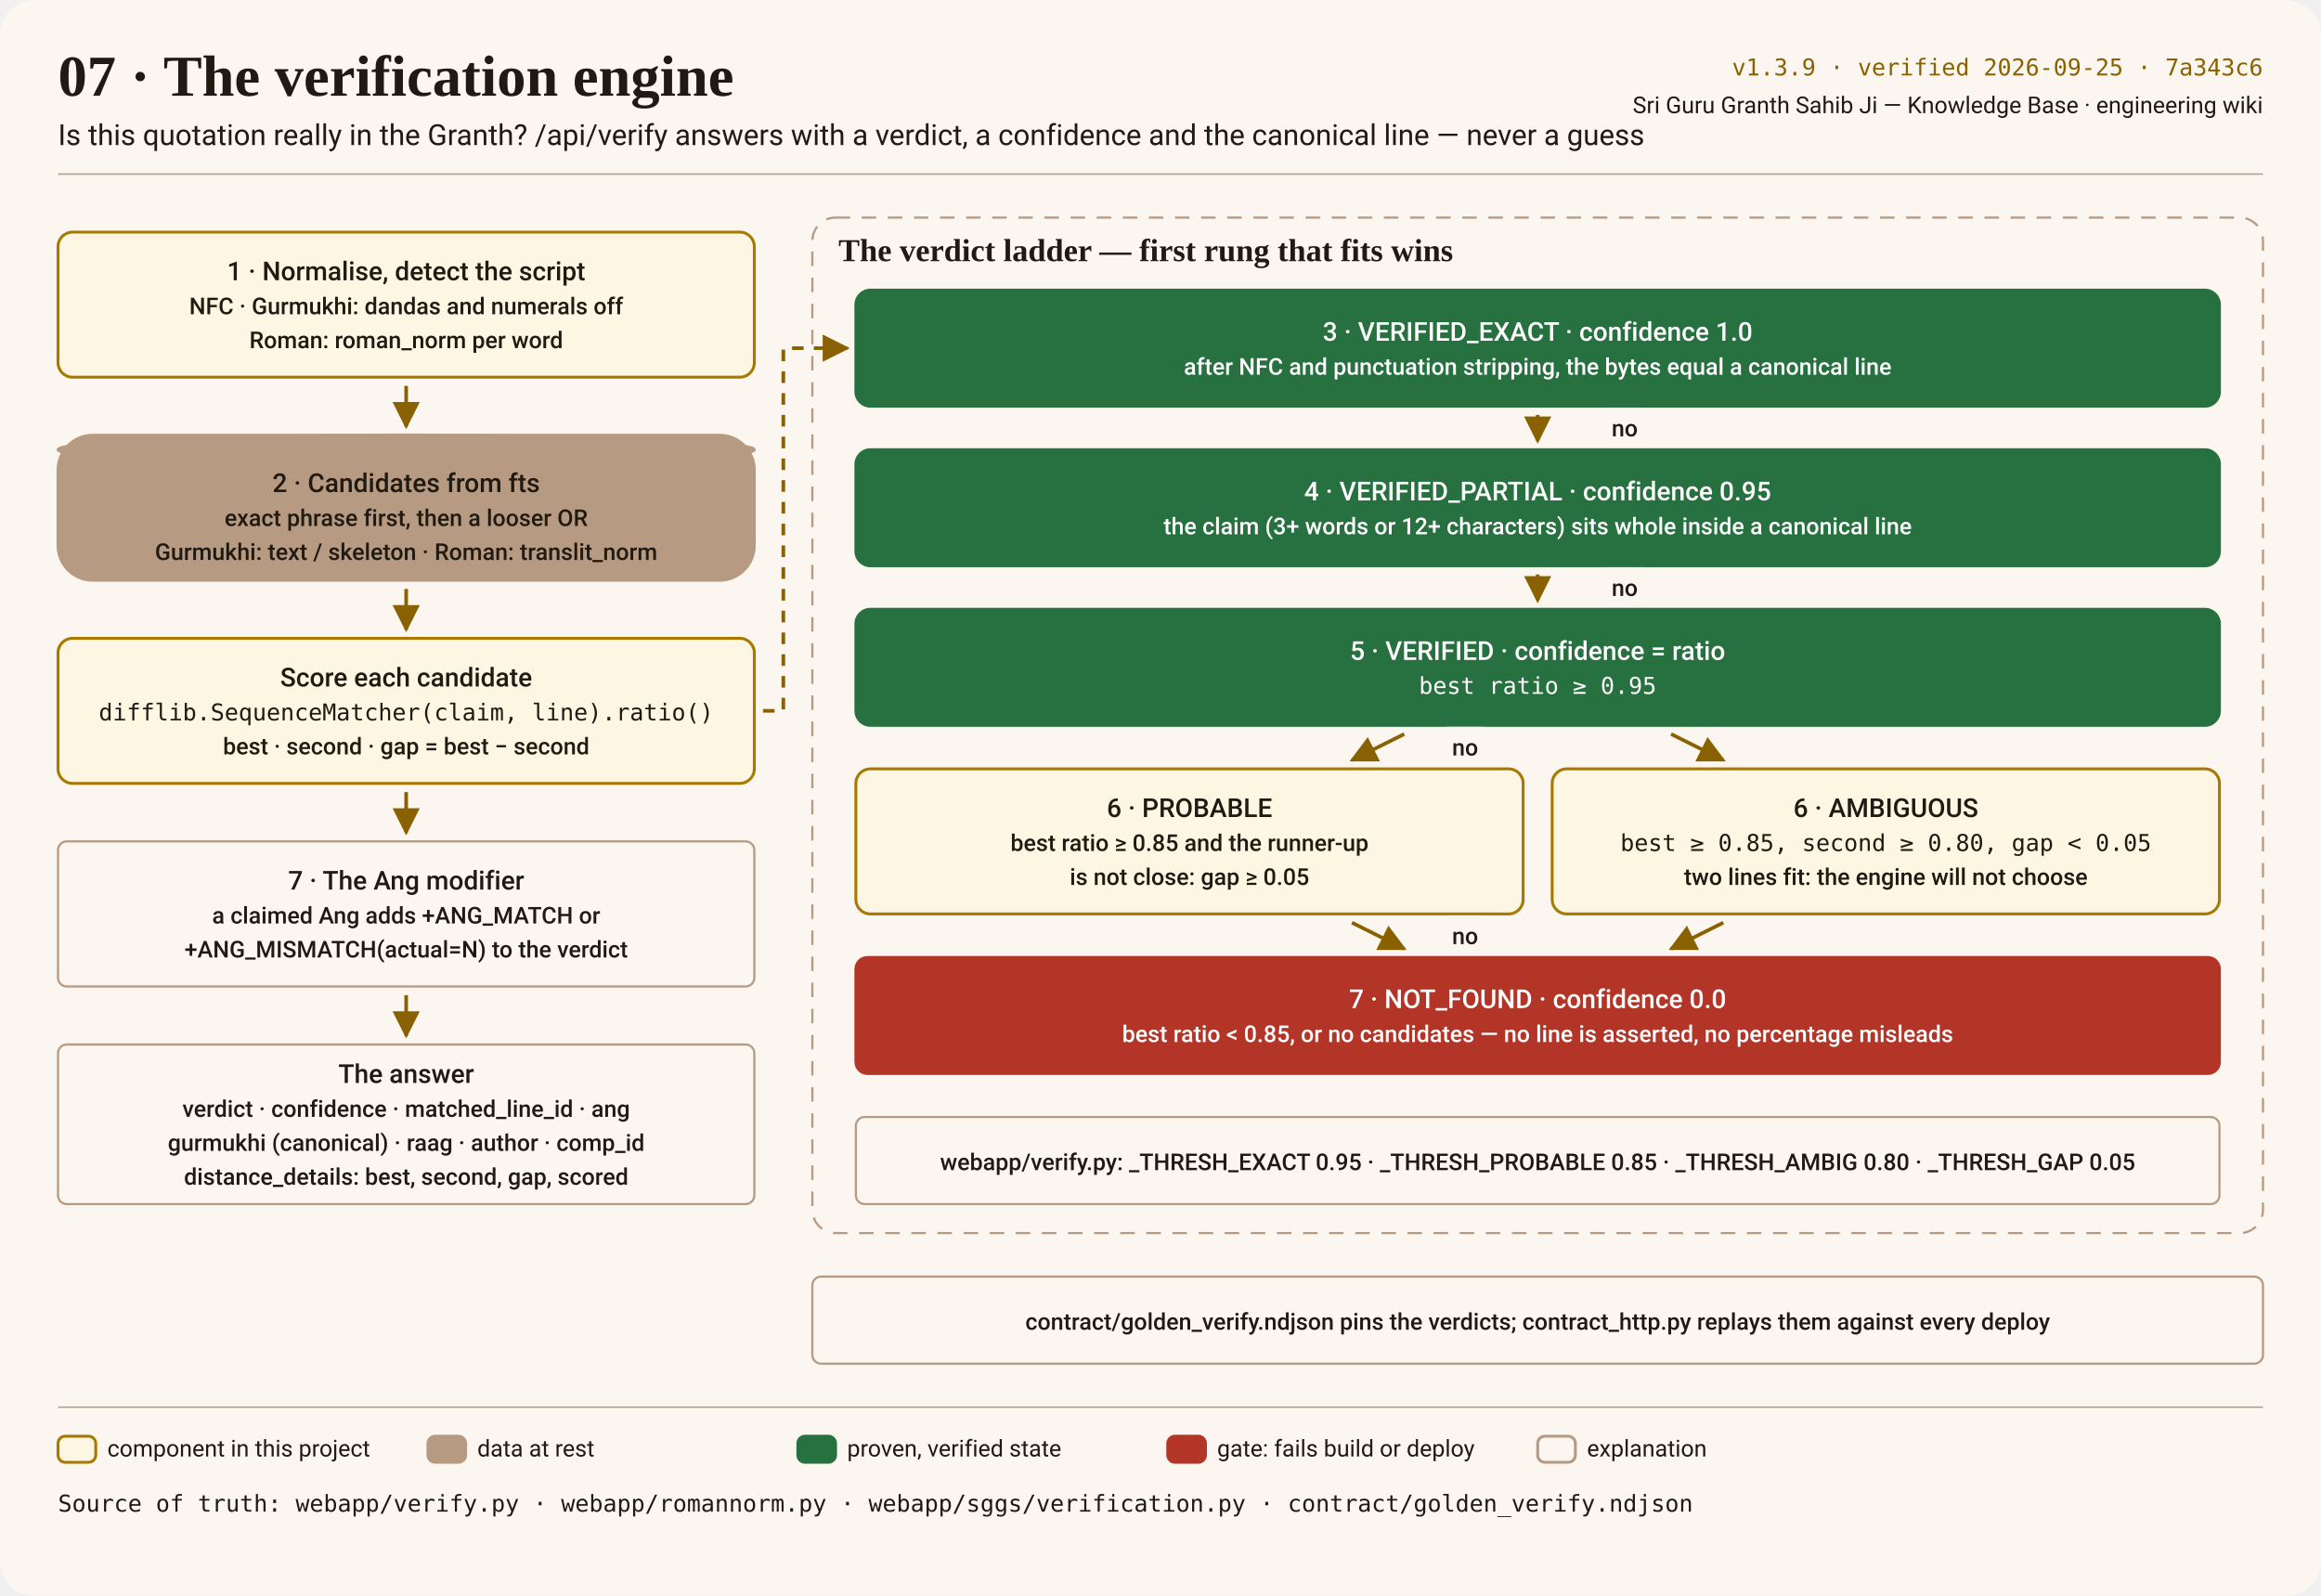
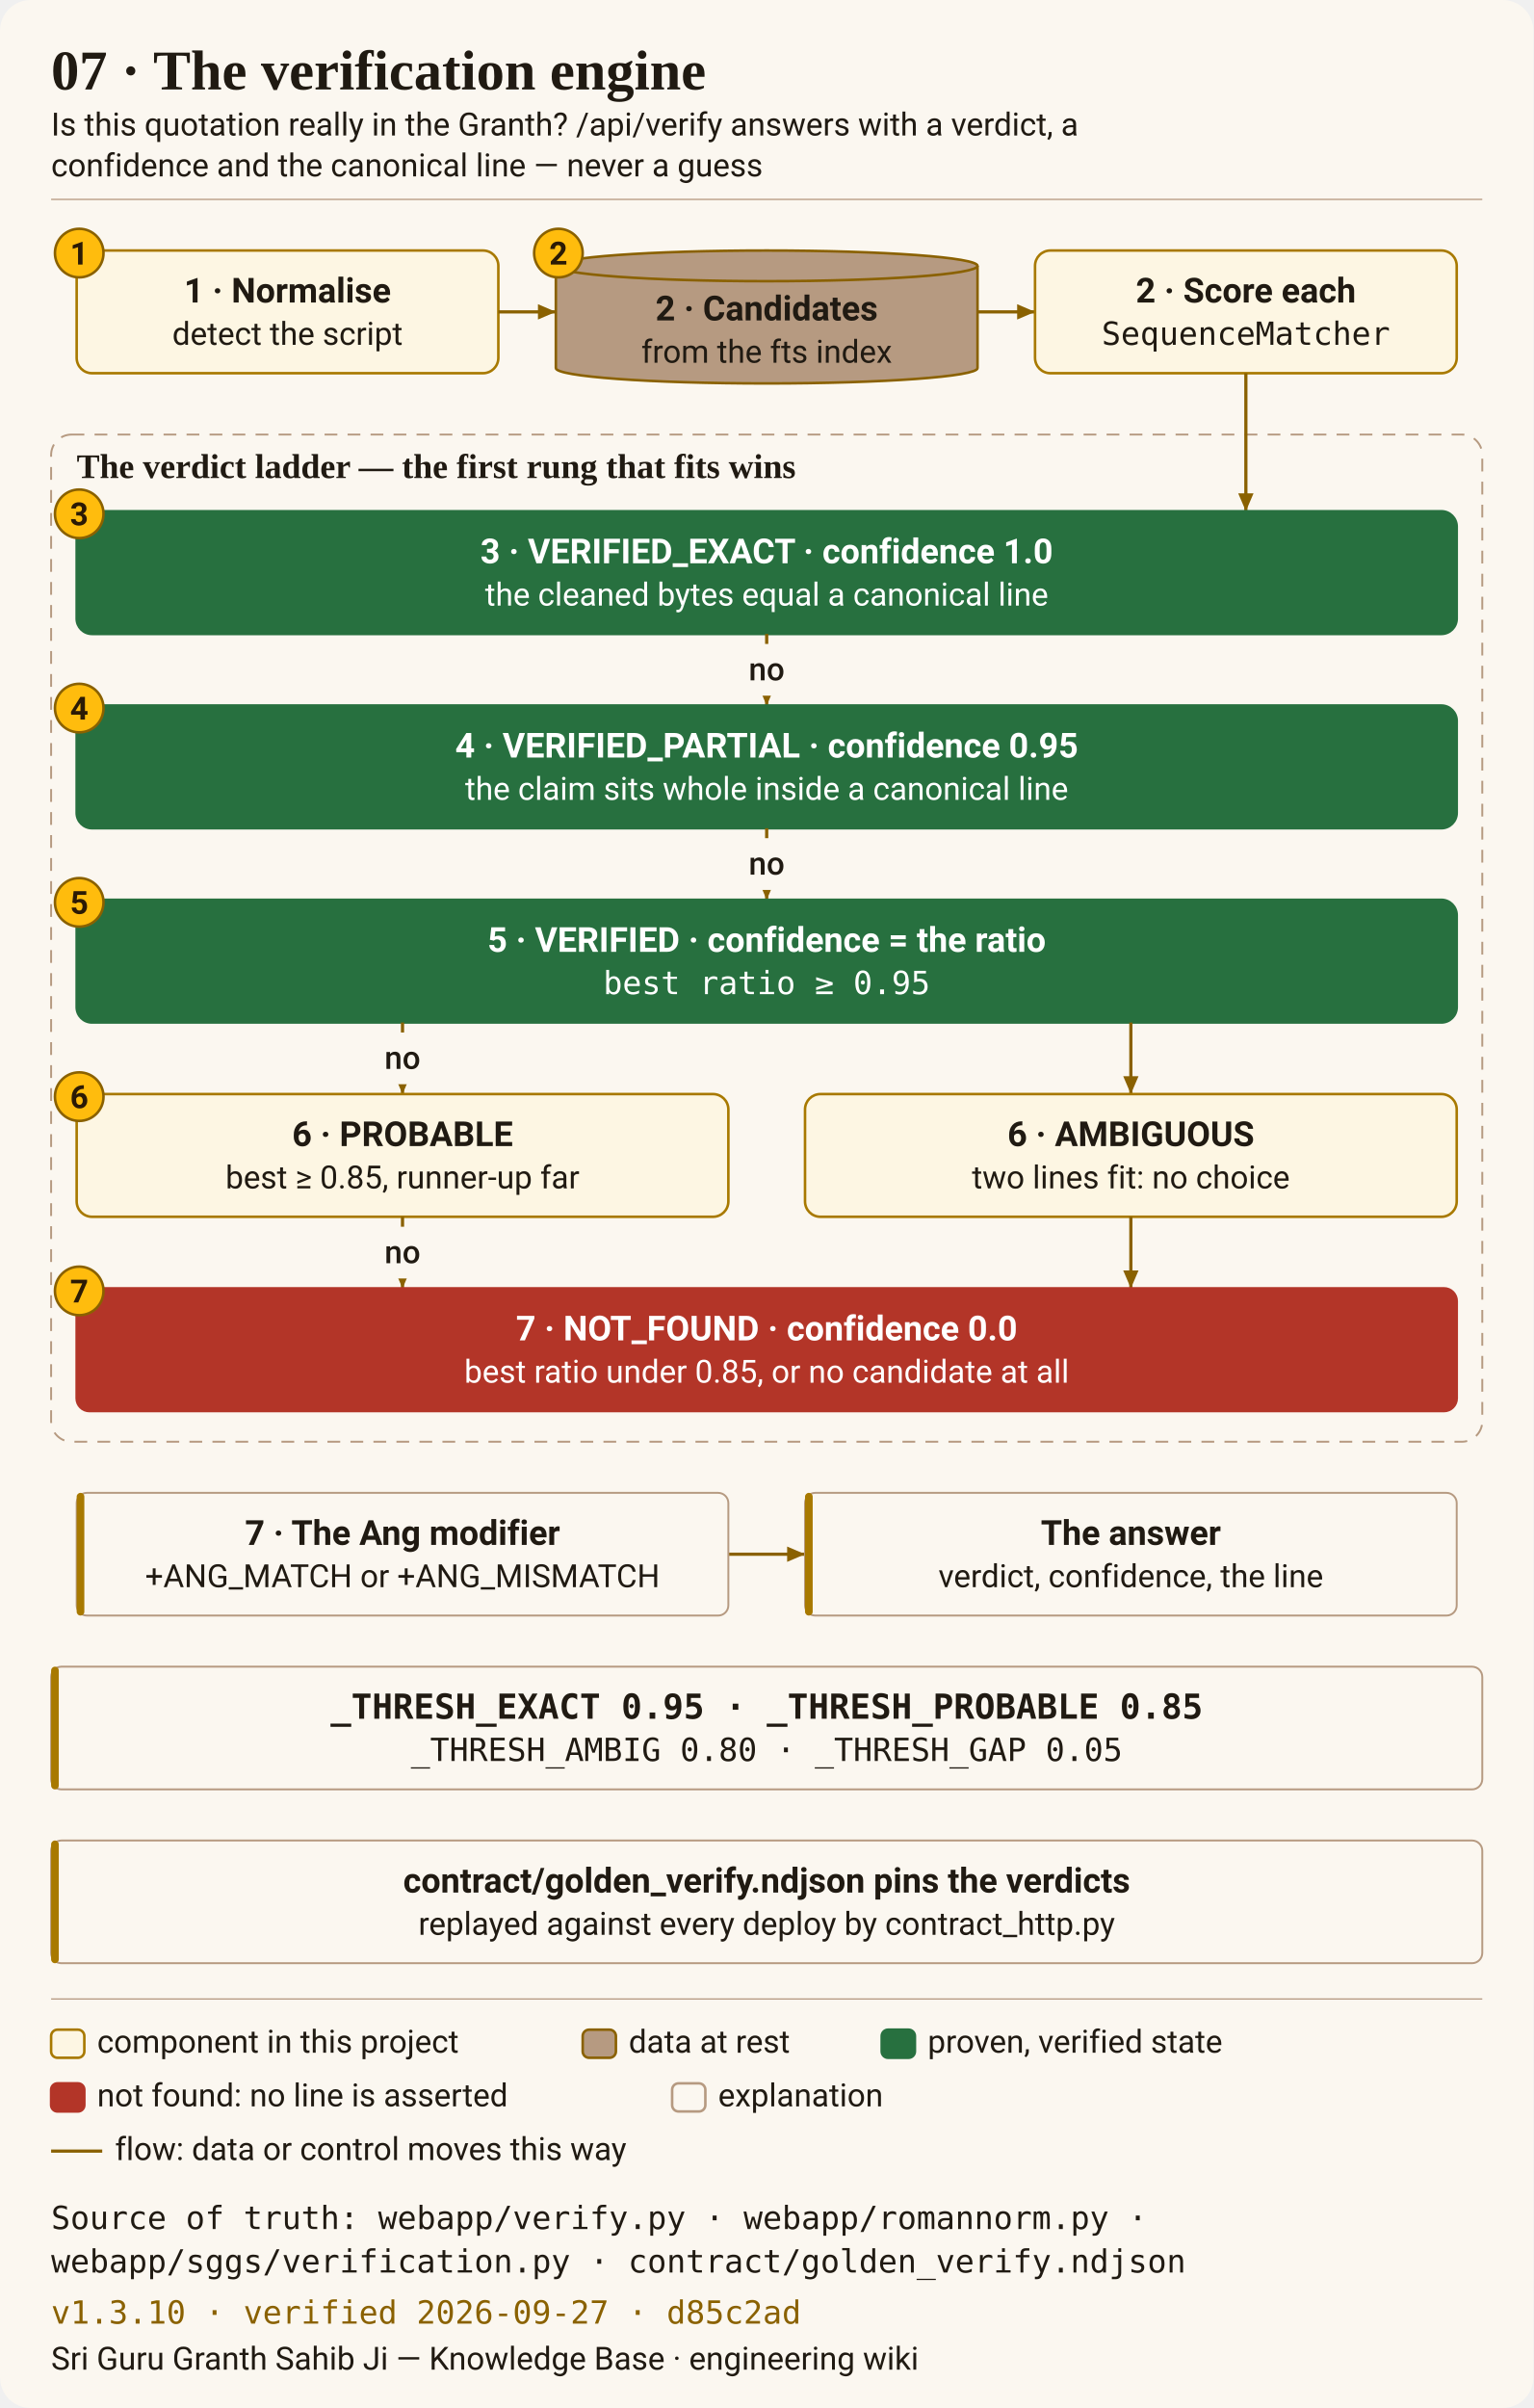
- <svg xmlns="http://www.w3.org/2000/svg" viewBox="0 0 1600 1100" width="100%" role="img" aria-labelledby="pk-title-verification-engine pk-desc-verification-engine" class="poster-svg" data-poster="verification-engine">
+ <svg xmlns="http://www.w3.org/2000/svg" viewBox="0 0 1200 1884" width="100%" role="img" aria-labelledby="pk-title-verification-engine pk-desc-verification-engine" class="poster-svg" data-poster="verification-engine" data-kit="2">
  <defs>
-     <marker id="pk-arrow" viewBox="0 0 12 12" refX="10" refY="6" markerWidth="9" markerHeight="9" orient="auto-start-reverse">
-       <path d="M1 1 L11 6 L1 11 z" fill="var(--poster-accent-text, #8A6100)" />
+     <marker id="pk2-arrow" viewBox="0 0 14 14" refX="14" refY="7" markerWidth="14" markerHeight="14" markerUnits="userSpaceOnUse" orient="auto-start-reverse">
+       <path d="M0 1 L14 7 L0 13 z" fill="var(--poster-accent-text, #8A6100)" />
    </marker>
  </defs>
  <style>
  .poster-svg { font-family: ui-sans-serif, system-ui, -apple-system, "Segoe UI", Roboto, Arial, sans-serif; }
-   .pk-step.is-dim { opacity: 0.22; transition: opacity 240ms ease; }
-   .pk-step.is-active rect, .pk-step.is-active ellipse { filter: drop-shadow(0 0 6px var(--poster-accent-fill, #FFBC0D)); }
-   @media (prefers-reduced-motion: reduce) { .pk-step.is-dim { transition: none; } }
+   .pk-step { transition: opacity 240ms ease; }
+   .pk-step.is-past { opacity: 0.45; }
+   .pk-step.is-future { opacity: 0.1; }
+   .pk-step.is-active .pk-shape { stroke: var(--poster-accent-fill, #FFBC0D); stroke-width: 4; }
+   .pk-step.is-active .pk-edge { stroke-width: 4; }
+   @media (prefers-reduced-motion: reduce) { .pk-step { transition: none; } }
</style>
-   <rect x="0" y="0" width="1600" height="1100" rx="24" fill="var(--poster-paper, #FBF7F0)" />
-   <text x="40" y="66" font-family="&quot;Source Serif 4&quot;, Georgia, &quot;Times New Roman&quot;, serif" font-size="40" font-weight="600" fill="var(--poster-ink, #201A12)">07 · The verification engine</text>
-   <text x="40" y="100" font-family="ui-sans-serif, system-ui, -apple-system, &quot;Segoe UI&quot;, Roboto, Arial, sans-serif" font-size="20" fill="var(--poster-ink, #201A12)">Is this quotation really in the Granth? /api/verify answers with a verdict, a confidence and the canonical line — never a guess</text>
-   <text x="1560" y="52" text-anchor="end" font-family="ui-monospace, &quot;SF Mono&quot;, Menlo, Consolas, monospace" font-size="16" fill="var(--poster-accent-text, #8A6100)">v1.3.9 · verified 2026-09-25 · 7a343c6</text>
-   <text x="1560" y="78" text-anchor="end" font-family="ui-sans-serif, system-ui, -apple-system, &quot;Segoe UI&quot;, Roboto, Arial, sans-serif" font-size="16" fill="var(--poster-ink, #201A12)">Sri Guru Granth Sahib Ji — Knowledge Base · engineering wiki</text>
-   <line x1="40" y1="120" x2="1560" y2="120" stroke="var(--poster-kraft, #B69A81)" stroke-width="1" />
+   <rect x="0" y="0" width="1200" height="1884" rx="24" fill="var(--poster-paper, #FBF7F0)" />
+   <text x="40" y="70.0" text-anchor="start" font-family="&quot;Source Serif 4&quot;, Georgia, &quot;Times New Roman&quot;, serif" font-size="44" font-weight="600" fill="var(--poster-ink, #201A12)">07 · The verification engine</text>
+   <text x="40" y="106.0" text-anchor="start" font-family="ui-sans-serif, system-ui, -apple-system, &quot;Segoe UI&quot;, Roboto, Arial, sans-serif" font-size="25" font-weight="400" fill="var(--poster-ink, #201A12)">Is this quotation really in the Granth? /api/verify answers with a verdict, a</text>
+   <text x="40" y="138.0" text-anchor="start" font-family="ui-sans-serif, system-ui, -apple-system, &quot;Segoe UI&quot;, Roboto, Arial, sans-serif" font-size="25" font-weight="400" fill="var(--poster-ink, #201A12)">confidence and the canonical line — never a guess</text>
+   <line x1="40" y1="156" x2="1160" y2="156" stroke="var(--poster-kraft, #B69A81)" stroke-width="1" />
  <g class="pk-group">
-     <rect x="560" y="150" width="1000" height="700" rx="16" fill="var(--poster-paper, #FBF7F0)" stroke="var(--poster-kraft, #B69A81)" stroke-width="1.5" stroke-dasharray="10 8" />
-     <text x="578" y="180" font-family="&quot;Source Serif 4&quot;, Georgia, &quot;Times New Roman&quot;, serif" font-size="22" font-weight="600" fill="var(--poster-ink, #201A12)">The verdict ladder — first rung that fits wins</text>
+     <rect x="40" y="340" width="1120" height="788" rx="16" fill="var(--poster-paper, #FBF7F0)" stroke="var(--poster-kraft, #B69A81)" stroke-width="1.5" stroke-dasharray="10 8" />
+     <text x="60" y="374.0" text-anchor="start" font-family="&quot;Source Serif 4&quot;, Georgia, &quot;Times New Roman&quot;, serif" font-size="27" font-weight="600" fill="var(--poster-ink, #201A12)">The verdict ladder — the first rung that fits wins</text>
  </g>
  <g id="step-01" data-step="step-01" class="pk-step">
-     <rect x="40" y="160" width="480" height="100" rx="10" fill="var(--poster-paper-warm, #FDF6E3)" stroke="var(--poster-accent, #A87900)" stroke-width="2" />
-     <text x="280" y="193.2" text-anchor="middle" font-family="ui-sans-serif, system-ui, -apple-system, &quot;Segoe UI&quot;, Roboto, Arial, sans-serif" font-size="18" font-weight="500" fill="var(--poster-ink, #201A12)">1 · Normalise, detect the script</text>
-     <text x="280" y="216.6" text-anchor="middle" font-family="ui-sans-serif, system-ui, -apple-system, &quot;Segoe UI&quot;, Roboto, Arial, sans-serif" font-size="16" font-weight="500" fill="var(--poster-ink, #201A12)">NFC · Gurmukhi: dandas and numerals off</text>
-     <text x="280" y="240.0" text-anchor="middle" font-family="ui-sans-serif, system-ui, -apple-system, &quot;Segoe UI&quot;, Roboto, Arial, sans-serif" font-size="16" font-weight="500" fill="var(--poster-ink, #201A12)">Roman: roman_norm per word</text>
+     <g class="pk-node" data-node="claim">
+       <rect class="pk-shape" x="60" y="196" width="330" height="96" rx="12" fill="var(--poster-paper-warm, #FDF6E3)" stroke="var(--poster-accent, #A87900)" stroke-width="2" />
+       <text x="225" y="236.7" text-anchor="middle" font-family="ui-sans-serif, system-ui, -apple-system, &quot;Segoe UI&quot;, Roboto, Arial, sans-serif" font-size="27" font-weight="600" fill="var(--poster-ink, #201A12)">1 · Normalise</text>
+       <text x="225" y="269.8" text-anchor="middle" font-family="ui-sans-serif, system-ui, -apple-system, &quot;Segoe UI&quot;, Roboto, Arial, sans-serif" font-size="25" font-weight="400" fill="var(--poster-ink, #201A12)">detect the script</text>
+     </g>
+     <g class="pk-badge" aria-hidden="true">
+       <circle cx="62" cy="198" r="19" fill="var(--poster-accent-fill, #FFBC0D)" stroke="var(--poster-accent-text, #8A6100)" stroke-width="2" />
+       <text x="62" y="207.0" text-anchor="middle" font-family="ui-sans-serif, system-ui, -apple-system, &quot;Segoe UI&quot;, Roboto, Arial, sans-serif" font-size="25" font-weight="700" fill="#2B1A05">1</text>
+     </g>
  </g>
  <g id="step-02" data-step="step-02" class="pk-step">
-     <path d="M280.0 266.0 L280.0 294.0" fill="none" stroke="var(--poster-accent-text, #8A6100)" stroke-width="2.5" marker-end="url(#pk-arrow)" />
-     <path d="M280.0 406.0 L280.0 434.0" fill="none" stroke="var(--poster-accent-text, #8A6100)" stroke-width="2.5" marker-end="url(#pk-arrow)" />
-     <rect x="40" y="300" width="480" height="100" rx="24" fill="var(--poster-kraft, #B69A81)" stroke="var(--poster-kraft, #B69A81)" stroke-width="2" />
-     <ellipse cx="280" cy="310" rx="240" ry="10" fill="var(--poster-kraft, #B69A81)" stroke="var(--poster-kraft, #B69A81)" stroke-width="2" />
-     <text x="280" y="339.2" text-anchor="middle" font-family="ui-sans-serif, system-ui, -apple-system, &quot;Segoe UI&quot;, Roboto, Arial, sans-serif" font-size="18" font-weight="500" fill="#201A12">2 · Candidates from fts</text>
-     <text x="280" y="362.6" text-anchor="middle" font-family="ui-sans-serif, system-ui, -apple-system, &quot;Segoe UI&quot;, Roboto, Arial, sans-serif" font-size="16" font-weight="500" fill="#201A12">exact phrase first, then a looser OR</text>
-     <text x="280" y="386.0" text-anchor="middle" font-family="ui-sans-serif, system-ui, -apple-system, &quot;Segoe UI&quot;, Roboto, Arial, sans-serif" font-size="16" font-weight="500" fill="#201A12">Gurmukhi: text / skeleton · Roman: translit_norm</text>
-     <rect x="40" y="440" width="480" height="100" rx="10" fill="var(--poster-paper-warm, #FDF6E3)" stroke="var(--poster-accent, #A87900)" stroke-width="2" />
-     <text x="280" y="473.2" text-anchor="middle" font-family="ui-sans-serif, system-ui, -apple-system, &quot;Segoe UI&quot;, Roboto, Arial, sans-serif" font-size="18" font-weight="500" fill="var(--poster-ink, #201A12)">Score each candidate</text>
-     <text x="280" y="496.6" text-anchor="middle" font-family="ui-monospace, &quot;SF Mono&quot;, Menlo, Consolas, monospace" font-size="16" font-weight="500" fill="var(--poster-ink, #201A12)">difflib.SequenceMatcher(claim, line).ratio()</text>
-     <text x="280" y="520.0" text-anchor="middle" font-family="ui-sans-serif, system-ui, -apple-system, &quot;Segoe UI&quot;, Roboto, Arial, sans-serif" font-size="16" font-weight="500" fill="var(--poster-ink, #201A12)">best · second · gap = best − second</text>
+     <path class="pk-edge" d="M390 244 L435 244" fill="none" stroke="var(--poster-accent-text, #8A6100)" stroke-width="2.5" stroke-linejoin="round" marker-end="url(#pk2-arrow)" />
+     <path class="pk-edge" d="M765 244 L810 244" fill="none" stroke="var(--poster-accent-text, #8A6100)" stroke-width="2.5" stroke-linejoin="round" marker-end="url(#pk2-arrow)" />
+     <g class="pk-node" data-node="cand">
+       <path class="pk-shape" d="M435 208 V288 A165 12 0 0 0 765 288 V208" fill="var(--poster-kraft, #B69A81)" stroke="var(--poster-accent-text, #8A6100)" stroke-width="2" />
+       <ellipse class="pk-shape" cx="600" cy="208" rx="165" ry="12" fill="var(--poster-kraft, #B69A81)" stroke="var(--poster-accent-text, #8A6100)" stroke-width="2" />
+       <text x="600" y="250.7" text-anchor="middle" font-family="ui-sans-serif, system-ui, -apple-system, &quot;Segoe UI&quot;, Roboto, Arial, sans-serif" font-size="27" font-weight="600" fill="#201A12">2 · Candidates</text>
+       <text x="600" y="283.8" text-anchor="middle" font-family="ui-sans-serif, system-ui, -apple-system, &quot;Segoe UI&quot;, Roboto, Arial, sans-serif" font-size="25" font-weight="400" fill="#201A12">from the fts index</text>
+     </g>
+     <g class="pk-node" data-node="score">
+       <rect class="pk-shape" x="810" y="196" width="330" height="96" rx="12" fill="var(--poster-paper-warm, #FDF6E3)" stroke="var(--poster-accent, #A87900)" stroke-width="2" />
+       <text x="975" y="236.7" text-anchor="middle" font-family="ui-sans-serif, system-ui, -apple-system, &quot;Segoe UI&quot;, Roboto, Arial, sans-serif" font-size="27" font-weight="600" fill="var(--poster-ink, #201A12)">2 · Score each</text>
+       <text x="975" y="269.8" text-anchor="middle" font-family="ui-monospace, &quot;SF Mono&quot;, Menlo, Consolas, monospace" font-size="25" font-weight="400" fill="var(--poster-ink, #201A12)">SequenceMatcher</text>
+     </g>
+     <g class="pk-badge" aria-hidden="true">
+       <circle cx="437" cy="198" r="19" fill="var(--poster-accent-fill, #FFBC0D)" stroke="var(--poster-accent-text, #8A6100)" stroke-width="2" />
+       <text x="437" y="207.0" text-anchor="middle" font-family="ui-sans-serif, system-ui, -apple-system, &quot;Segoe UI&quot;, Roboto, Arial, sans-serif" font-size="25" font-weight="700" fill="#2B1A05">2</text>
+     </g>
  </g>
  <g id="step-03" data-step="step-03" class="pk-step">
-     <path d="M526.0 490.0 L540.0 490.0 L540.0 240.0 L584.0 240.0" fill="none" stroke="var(--poster-accent-text, #8A6100)" stroke-width="2.5" stroke-dasharray="8 7" marker-end="url(#pk-arrow)" />
-     <rect x="590" y="200" width="940" height="80" rx="10" fill="var(--poster-positive, #27703F)" stroke="var(--poster-positive, #27703F)" stroke-width="2" />
-     <text x="1060" y="234.9" text-anchor="middle" font-family="ui-sans-serif, system-ui, -apple-system, &quot;Segoe UI&quot;, Roboto, Arial, sans-serif" font-size="18" font-weight="500" fill="#FFFFFF">3 · VERIFIED_EXACT · confidence 1.0</text>
-     <text x="1060" y="258.3" text-anchor="middle" font-family="ui-sans-serif, system-ui, -apple-system, &quot;Segoe UI&quot;, Roboto, Arial, sans-serif" font-size="16" font-weight="500" fill="#FFFFFF">after NFC and punctuation stripping, the bytes equal a canonical line</text>
+     <path class="pk-edge" d="M975 292 L975 400" fill="none" stroke="var(--poster-accent-text, #8A6100)" stroke-width="2.5" stroke-linejoin="round" marker-end="url(#pk2-arrow)" />
+     <g class="pk-node" data-node="r3">
+       <rect class="pk-shape" x="60" y="400" width="1080" height="96" rx="12" fill="var(--poster-positive, #27703F)" stroke="var(--poster-positive, #27703F)" stroke-width="2" />
+       <text x="600" y="440.7" text-anchor="middle" font-family="ui-sans-serif, system-ui, -apple-system, &quot;Segoe UI&quot;, Roboto, Arial, sans-serif" font-size="27" font-weight="600" fill="var(--poster-on-strong, #FFFFFF)">3 · VERIFIED_EXACT · confidence 1.0</text>
+       <text x="600" y="473.8" text-anchor="middle" font-family="ui-sans-serif, system-ui, -apple-system, &quot;Segoe UI&quot;, Roboto, Arial, sans-serif" font-size="25" font-weight="400" fill="var(--poster-on-strong, #FFFFFF)">the cleaned bytes equal a canonical line</text>
+     </g>
+     <g class="pk-badge" aria-hidden="true">
+       <circle cx="62" cy="402" r="19" fill="var(--poster-accent-fill, #FFBC0D)" stroke="var(--poster-accent-text, #8A6100)" stroke-width="2" />
+       <text x="62" y="411.0" text-anchor="middle" font-family="ui-sans-serif, system-ui, -apple-system, &quot;Segoe UI&quot;, Roboto, Arial, sans-serif" font-size="25" font-weight="700" fill="#2B1A05">3</text>
+     </g>
  </g>
  <g id="step-04" data-step="step-04" class="pk-step">
-     <path d="M1060.0 286.0 L1060.0 304.0" fill="none" stroke="var(--poster-accent-text, #8A6100)" stroke-width="2.5" marker-end="url(#pk-arrow)" />
-     <rect x="1101.4" y="281.0" width="37.2" height="28" rx="6" fill="var(--poster-paper, #FBF7F0)" stroke="none" />
-     <text x="1120" y="300.8" text-anchor="middle" font-family="ui-sans-serif, system-ui, -apple-system, &quot;Segoe UI&quot;, Roboto, Arial, sans-serif" font-size="16" font-weight="500" fill="var(--poster-ink, #201A12)">no</text>
-     <rect x="590" y="310" width="940" height="80" rx="10" fill="var(--poster-positive, #27703F)" stroke="var(--poster-positive, #27703F)" stroke-width="2" />
-     <text x="1060" y="344.9" text-anchor="middle" font-family="ui-sans-serif, system-ui, -apple-system, &quot;Segoe UI&quot;, Roboto, Arial, sans-serif" font-size="18" font-weight="500" fill="#FFFFFF">4 · VERIFIED_PARTIAL · confidence 0.95</text>
-     <text x="1060" y="368.3" text-anchor="middle" font-family="ui-sans-serif, system-ui, -apple-system, &quot;Segoe UI&quot;, Roboto, Arial, sans-serif" font-size="16" font-weight="500" fill="#FFFFFF">the claim (3+ words or 12+ characters) sits whole inside a canonical line</text>
+     <path class="pk-edge" d="M600 496 L600 552" fill="none" stroke="var(--poster-accent-text, #8A6100)" stroke-width="2.5" stroke-linejoin="round" marker-end="url(#pk2-arrow)" />
+     <rect x="576.0" y="503.8" width="48.0" height="40.5" rx="6" fill="var(--poster-paper, #FBF7F0)" />
+     <text x="600" y="532.3" text-anchor="middle" font-family="ui-sans-serif, system-ui, -apple-system, &quot;Segoe UI&quot;, Roboto, Arial, sans-serif" font-size="25" font-weight="500" fill="var(--poster-ink, #201A12)">no</text>
+     <g class="pk-node" data-node="r4">
+       <rect class="pk-shape" x="60" y="552" width="1080" height="96" rx="12" fill="var(--poster-positive, #27703F)" stroke="var(--poster-positive, #27703F)" stroke-width="2" />
+       <text x="600" y="592.7" text-anchor="middle" font-family="ui-sans-serif, system-ui, -apple-system, &quot;Segoe UI&quot;, Roboto, Arial, sans-serif" font-size="27" font-weight="600" fill="var(--poster-on-strong, #FFFFFF)">4 · VERIFIED_PARTIAL · confidence 0.95</text>
+       <text x="600" y="625.8" text-anchor="middle" font-family="ui-sans-serif, system-ui, -apple-system, &quot;Segoe UI&quot;, Roboto, Arial, sans-serif" font-size="25" font-weight="400" fill="var(--poster-on-strong, #FFFFFF)">the claim sits whole inside a canonical line</text>
+     </g>
+     <g class="pk-badge" aria-hidden="true">
+       <circle cx="62" cy="554" r="19" fill="var(--poster-accent-fill, #FFBC0D)" stroke="var(--poster-accent-text, #8A6100)" stroke-width="2" />
+       <text x="62" y="563.0" text-anchor="middle" font-family="ui-sans-serif, system-ui, -apple-system, &quot;Segoe UI&quot;, Roboto, Arial, sans-serif" font-size="25" font-weight="700" fill="#2B1A05">4</text>
+     </g>
  </g>
  <g id="step-05" data-step="step-05" class="pk-step">
-     <path d="M1060.0 396.0 L1060.0 414.0" fill="none" stroke="var(--poster-accent-text, #8A6100)" stroke-width="2.5" marker-end="url(#pk-arrow)" />
-     <rect x="1101.4" y="391.0" width="37.2" height="28" rx="6" fill="var(--poster-paper, #FBF7F0)" stroke="none" />
-     <text x="1120" y="410.8" text-anchor="middle" font-family="ui-sans-serif, system-ui, -apple-system, &quot;Segoe UI&quot;, Roboto, Arial, sans-serif" font-size="16" font-weight="500" fill="var(--poster-ink, #201A12)">no</text>
-     <rect x="590" y="420" width="940" height="80" rx="10" fill="var(--poster-positive, #27703F)" stroke="var(--poster-positive, #27703F)" stroke-width="2" />
-     <text x="1060" y="454.9" text-anchor="middle" font-family="ui-sans-serif, system-ui, -apple-system, &quot;Segoe UI&quot;, Roboto, Arial, sans-serif" font-size="18" font-weight="500" fill="#FFFFFF">5 · VERIFIED · confidence = ratio</text>
-     <text x="1060" y="478.3" text-anchor="middle" font-family="ui-monospace, &quot;SF Mono&quot;, Menlo, Consolas, monospace" font-size="16" font-weight="500" fill="#FFFFFF">best ratio ≥ 0.95</text>
-     <rect x="590" y="770" width="940" height="60" rx="6" fill="var(--poster-paper, #FBF7F0)" stroke="var(--poster-kraft, #B69A81)" stroke-width="1.5" />
-     <text x="1060" y="806.6" text-anchor="middle" font-family="ui-sans-serif, system-ui, -apple-system, &quot;Segoe UI&quot;, Roboto, Arial, sans-serif" font-size="16" font-weight="500" fill="var(--poster-ink, #201A12)">webapp/verify.py: _THRESH_EXACT 0.95 · _THRESH_PROBABLE 0.85 · _THRESH_AMBIG 0.80 · _THRESH_GAP 0.05</text>
+     <path class="pk-edge" d="M600 648 L600 704" fill="none" stroke="var(--poster-accent-text, #8A6100)" stroke-width="2.5" stroke-linejoin="round" marker-end="url(#pk2-arrow)" />
+     <rect x="576.0" y="655.8" width="48.0" height="40.5" rx="6" fill="var(--poster-paper, #FBF7F0)" />
+     <text x="600" y="684.3" text-anchor="middle" font-family="ui-sans-serif, system-ui, -apple-system, &quot;Segoe UI&quot;, Roboto, Arial, sans-serif" font-size="25" font-weight="500" fill="var(--poster-ink, #201A12)">no</text>
+     <g class="pk-node" data-node="r5">
+       <rect class="pk-shape" x="60" y="704" width="1080" height="96" rx="12" fill="var(--poster-positive, #27703F)" stroke="var(--poster-positive, #27703F)" stroke-width="2" />
+       <text x="600" y="744.7" text-anchor="middle" font-family="ui-sans-serif, system-ui, -apple-system, &quot;Segoe UI&quot;, Roboto, Arial, sans-serif" font-size="27" font-weight="600" fill="var(--poster-on-strong, #FFFFFF)">5 · VERIFIED · confidence = the ratio</text>
+       <text x="600" y="777.8" text-anchor="middle" font-family="ui-monospace, &quot;SF Mono&quot;, Menlo, Consolas, monospace" font-size="25" font-weight="400" fill="var(--poster-on-strong, #FFFFFF)">best ratio ≥ 0.95</text>
+     </g>
+     <g class="pk-node" data-node="thr">
+       <rect class="pk-shape" x="40" y="1304" width="1120" height="96" rx="8" fill="var(--poster-paper, #FBF7F0)" stroke="var(--poster-kraft, #B69A81)" stroke-width="1.5" />
+       <rect x="40" y="1304" width="6" height="96" rx="3" fill="var(--poster-accent, #A87900)" />
+       <text x="600" y="1344.7" text-anchor="middle" font-family="ui-monospace, &quot;SF Mono&quot;, Menlo, Consolas, monospace" font-size="27" font-weight="600" fill="var(--poster-ink, #201A12)">_THRESH_EXACT 0.95 · _THRESH_PROBABLE 0.85</text>
+       <text x="600" y="1377.8" text-anchor="middle" font-family="ui-monospace, &quot;SF Mono&quot;, Menlo, Consolas, monospace" font-size="25" font-weight="400" fill="var(--poster-ink, #201A12)">_THRESH_AMBIG 0.80 · _THRESH_GAP 0.05</text>
+     </g>
+     <g class="pk-badge" aria-hidden="true">
+       <circle cx="62" cy="706" r="19" fill="var(--poster-accent-fill, #FFBC0D)" stroke="var(--poster-accent-text, #8A6100)" stroke-width="2" />
+       <text x="62" y="715.0" text-anchor="middle" font-family="ui-sans-serif, system-ui, -apple-system, &quot;Segoe UI&quot;, Roboto, Arial, sans-serif" font-size="25" font-weight="700" fill="#2B1A05">5</text>
+     </g>
  </g>
  <g id="step-06" data-step="step-06" class="pk-step">
-     <path d="M968.0 506.0 L932.0 524.0" fill="none" stroke="var(--poster-accent-text, #8A6100)" stroke-width="2.5" marker-end="url(#pk-arrow)" />
-     <rect x="991.4" y="501.0" width="37.2" height="28" rx="6" fill="var(--poster-paper, #FBF7F0)" stroke="none" />
-     <text x="1010" y="520.8" text-anchor="middle" font-family="ui-sans-serif, system-ui, -apple-system, &quot;Segoe UI&quot;, Roboto, Arial, sans-serif" font-size="16" font-weight="500" fill="var(--poster-ink, #201A12)">no</text>
-     <path d="M1152.0 506.0 L1188.0 524.0" fill="none" stroke="var(--poster-accent-text, #8A6100)" stroke-width="2.5" marker-end="url(#pk-arrow)" />
-     <rect x="590" y="530" width="460" height="100" rx="10" fill="var(--poster-paper-warm, #FDF6E3)" stroke="var(--poster-accent, #A87900)" stroke-width="2" />
-     <text x="820" y="563.2" text-anchor="middle" font-family="ui-sans-serif, system-ui, -apple-system, &quot;Segoe UI&quot;, Roboto, Arial, sans-serif" font-size="18" font-weight="500" fill="var(--poster-ink, #201A12)">6 · PROBABLE</text>
-     <text x="820" y="586.6" text-anchor="middle" font-family="ui-sans-serif, system-ui, -apple-system, &quot;Segoe UI&quot;, Roboto, Arial, sans-serif" font-size="16" font-weight="500" fill="var(--poster-ink, #201A12)">best ratio ≥ 0.85 and the runner-up</text>
-     <text x="820" y="610.0" text-anchor="middle" font-family="ui-sans-serif, system-ui, -apple-system, &quot;Segoe UI&quot;, Roboto, Arial, sans-serif" font-size="16" font-weight="500" fill="var(--poster-ink, #201A12)">is not close: gap ≥ 0.05</text>
-     <rect x="1070" y="530" width="460" height="100" rx="10" fill="var(--poster-paper-warm, #FDF6E3)" stroke="var(--poster-accent, #A87900)" stroke-width="2" />
-     <text x="1300" y="563.2" text-anchor="middle" font-family="ui-sans-serif, system-ui, -apple-system, &quot;Segoe UI&quot;, Roboto, Arial, sans-serif" font-size="18" font-weight="500" fill="var(--poster-ink, #201A12)">6 · AMBIGUOUS</text>
-     <text x="1300" y="586.6" text-anchor="middle" font-family="ui-monospace, &quot;SF Mono&quot;, Menlo, Consolas, monospace" font-size="16" font-weight="500" fill="var(--poster-ink, #201A12)">best ≥ 0.85, second ≥ 0.80, gap &lt; 0.05</text>
-     <text x="1300" y="610.0" text-anchor="middle" font-family="ui-sans-serif, system-ui, -apple-system, &quot;Segoe UI&quot;, Roboto, Arial, sans-serif" font-size="16" font-weight="500" fill="var(--poster-ink, #201A12)">two lines fit: the engine will not choose</text>
+     <path class="pk-edge" d="M315 800 L315 856" fill="none" stroke="var(--poster-accent-text, #8A6100)" stroke-width="2.5" stroke-linejoin="round" marker-end="url(#pk2-arrow)" />
+     <rect x="291.0" y="807.8" width="48.0" height="40.5" rx="6" fill="var(--poster-paper, #FBF7F0)" />
+     <text x="315" y="836.3" text-anchor="middle" font-family="ui-sans-serif, system-ui, -apple-system, &quot;Segoe UI&quot;, Roboto, Arial, sans-serif" font-size="25" font-weight="500" fill="var(--poster-ink, #201A12)">no</text>
+     <path class="pk-edge" d="M885 800 L885 856" fill="none" stroke="var(--poster-accent-text, #8A6100)" stroke-width="2.5" stroke-linejoin="round" marker-end="url(#pk2-arrow)" />
+     <g class="pk-node" data-node="r6">
+       <rect class="pk-shape" x="60" y="856" width="510" height="96" rx="12" fill="var(--poster-paper-warm, #FDF6E3)" stroke="var(--poster-accent, #A87900)" stroke-width="2" />
+       <text x="315" y="896.7" text-anchor="middle" font-family="ui-sans-serif, system-ui, -apple-system, &quot;Segoe UI&quot;, Roboto, Arial, sans-serif" font-size="27" font-weight="600" fill="var(--poster-ink, #201A12)">6 · PROBABLE</text>
+       <text x="315" y="929.8" text-anchor="middle" font-family="ui-sans-serif, system-ui, -apple-system, &quot;Segoe UI&quot;, Roboto, Arial, sans-serif" font-size="25" font-weight="400" fill="var(--poster-ink, #201A12)">best ≥ 0.85, runner-up far</text>
+     </g>
+     <g class="pk-node" data-node="r6b">
+       <rect class="pk-shape" x="630" y="856" width="510" height="96" rx="12" fill="var(--poster-paper-warm, #FDF6E3)" stroke="var(--poster-accent, #A87900)" stroke-width="2" />
+       <text x="885" y="896.7" text-anchor="middle" font-family="ui-sans-serif, system-ui, -apple-system, &quot;Segoe UI&quot;, Roboto, Arial, sans-serif" font-size="27" font-weight="600" fill="var(--poster-ink, #201A12)">6 · AMBIGUOUS</text>
+       <text x="885" y="929.8" text-anchor="middle" font-family="ui-sans-serif, system-ui, -apple-system, &quot;Segoe UI&quot;, Roboto, Arial, sans-serif" font-size="25" font-weight="400" fill="var(--poster-ink, #201A12)">two lines fit: no choice</text>
+     </g>
+     <g class="pk-badge" aria-hidden="true">
+       <circle cx="62" cy="858" r="19" fill="var(--poster-accent-fill, #FFBC0D)" stroke="var(--poster-accent-text, #8A6100)" stroke-width="2" />
+       <text x="62" y="867.0" text-anchor="middle" font-family="ui-sans-serif, system-ui, -apple-system, &quot;Segoe UI&quot;, Roboto, Arial, sans-serif" font-size="25" font-weight="700" fill="#2B1A05">6</text>
+     </g>
  </g>
  <g id="step-07" data-step="step-07" class="pk-step">
-     <path d="M932.0 636.0 L968.0 654.0" fill="none" stroke="var(--poster-accent-text, #8A6100)" stroke-width="2.5" marker-end="url(#pk-arrow)" />
-     <rect x="991.4" y="631.0" width="37.2" height="28" rx="6" fill="var(--poster-paper, #FBF7F0)" stroke="none" />
-     <text x="1010" y="650.8" text-anchor="middle" font-family="ui-sans-serif, system-ui, -apple-system, &quot;Segoe UI&quot;, Roboto, Arial, sans-serif" font-size="16" font-weight="500" fill="var(--poster-ink, #201A12)">no</text>
-     <path d="M1188.0 636.0 L1152.0 654.0" fill="none" stroke="var(--poster-accent-text, #8A6100)" stroke-width="2.5" marker-end="url(#pk-arrow)" />
-     <path d="M280.0 546.0 L280.0 574.0" fill="none" stroke="var(--poster-accent-text, #8A6100)" stroke-width="2.5" marker-end="url(#pk-arrow)" />
-     <path d="M280.0 686.0 L280.0 714.0" fill="none" stroke="var(--poster-accent-text, #8A6100)" stroke-width="2.5" marker-end="url(#pk-arrow)" />
-     <rect x="40" y="580" width="480" height="100" rx="6" fill="var(--poster-paper, #FBF7F0)" stroke="var(--poster-kraft, #B69A81)" stroke-width="1.5" />
-     <text x="280" y="613.2" text-anchor="middle" font-family="ui-sans-serif, system-ui, -apple-system, &quot;Segoe UI&quot;, Roboto, Arial, sans-serif" font-size="18" font-weight="500" fill="var(--poster-ink, #201A12)">7 · The Ang modifier</text>
-     <text x="280" y="636.6" text-anchor="middle" font-family="ui-sans-serif, system-ui, -apple-system, &quot;Segoe UI&quot;, Roboto, Arial, sans-serif" font-size="16" font-weight="500" fill="var(--poster-ink, #201A12)">a claimed Ang adds +ANG_MATCH or</text>
-     <text x="280" y="660.0" text-anchor="middle" font-family="ui-sans-serif, system-ui, -apple-system, &quot;Segoe UI&quot;, Roboto, Arial, sans-serif" font-size="16" font-weight="500" fill="var(--poster-ink, #201A12)">+ANG_MISMATCH(actual=N) to the verdict</text>
-     <rect x="40" y="720" width="480" height="110" rx="6" fill="var(--poster-paper, #FBF7F0)" stroke="var(--poster-kraft, #B69A81)" stroke-width="1.5" />
-     <text x="280" y="746.5" text-anchor="middle" font-family="ui-sans-serif, system-ui, -apple-system, &quot;Segoe UI&quot;, Roboto, Arial, sans-serif" font-size="18" font-weight="500" fill="var(--poster-ink, #201A12)">The answer</text>
-     <text x="280" y="769.9" text-anchor="middle" font-family="ui-sans-serif, system-ui, -apple-system, &quot;Segoe UI&quot;, Roboto, Arial, sans-serif" font-size="16" font-weight="500" fill="var(--poster-ink, #201A12)">verdict · confidence · matched_line_id · ang</text>
-     <text x="280" y="793.3" text-anchor="middle" font-family="ui-sans-serif, system-ui, -apple-system, &quot;Segoe UI&quot;, Roboto, Arial, sans-serif" font-size="16" font-weight="500" fill="var(--poster-ink, #201A12)">gurmukhi (canonical) · raag · author · comp_id</text>
-     <text x="280" y="816.7" text-anchor="middle" font-family="ui-sans-serif, system-ui, -apple-system, &quot;Segoe UI&quot;, Roboto, Arial, sans-serif" font-size="16" font-weight="500" fill="var(--poster-ink, #201A12)">distance_details: best, second, gap, scored</text>
-     <rect x="590" y="660" width="940" height="80" rx="8" fill="var(--poster-negative, #B33528)" stroke="var(--poster-negative, #B33528)" stroke-width="2" />
-     <text x="1060" y="694.9" text-anchor="middle" font-family="ui-sans-serif, system-ui, -apple-system, &quot;Segoe UI&quot;, Roboto, Arial, sans-serif" font-size="18" font-weight="500" fill="#FFFFFF">7 · NOT_FOUND · confidence 0.0</text>
-     <text x="1060" y="718.3" text-anchor="middle" font-family="ui-sans-serif, system-ui, -apple-system, &quot;Segoe UI&quot;, Roboto, Arial, sans-serif" font-size="16" font-weight="500" fill="#FFFFFF">best ratio &lt; 0.85, or no candidates — no line is asserted, no percentage misleads</text>
-     <rect x="560" y="880" width="1000" height="60" rx="6" fill="var(--poster-paper, #FBF7F0)" stroke="var(--poster-kraft, #B69A81)" stroke-width="1.5" />
-     <text x="1060" y="916.6" text-anchor="middle" font-family="ui-sans-serif, system-ui, -apple-system, &quot;Segoe UI&quot;, Roboto, Arial, sans-serif" font-size="16" font-weight="500" fill="var(--poster-ink, #201A12)">contract/golden_verify.ndjson pins the verdicts; contract_http.py replays them against every deploy</text>
+     <path class="pk-edge" d="M315 952 L315 1008" fill="none" stroke="var(--poster-accent-text, #8A6100)" stroke-width="2.5" stroke-linejoin="round" marker-end="url(#pk2-arrow)" />
+     <rect x="291.0" y="959.8" width="48.0" height="40.5" rx="6" fill="var(--poster-paper, #FBF7F0)" />
+     <text x="315" y="988.3" text-anchor="middle" font-family="ui-sans-serif, system-ui, -apple-system, &quot;Segoe UI&quot;, Roboto, Arial, sans-serif" font-size="25" font-weight="500" fill="var(--poster-ink, #201A12)">no</text>
+     <path class="pk-edge" d="M885 952 L885 1008" fill="none" stroke="var(--poster-accent-text, #8A6100)" stroke-width="2.5" stroke-linejoin="round" marker-end="url(#pk2-arrow)" />
+     <path class="pk-edge" d="M570 1216 L630 1216" fill="none" stroke="var(--poster-accent-text, #8A6100)" stroke-width="2.5" stroke-linejoin="round" marker-end="url(#pk2-arrow)" />
+     <g class="pk-node" data-node="r7">
+       <rect class="pk-shape" x="60" y="1008" width="1080" height="96" rx="10" fill="var(--poster-negative, #B33528)" stroke="var(--poster-negative, #B33528)" stroke-width="2" />
+       <text x="600" y="1048.7" text-anchor="middle" font-family="ui-sans-serif, system-ui, -apple-system, &quot;Segoe UI&quot;, Roboto, Arial, sans-serif" font-size="27" font-weight="600" fill="var(--poster-on-strong, #FFFFFF)">7 · NOT_FOUND · confidence 0.0</text>
+       <text x="600" y="1081.8" text-anchor="middle" font-family="ui-sans-serif, system-ui, -apple-system, &quot;Segoe UI&quot;, Roboto, Arial, sans-serif" font-size="25" font-weight="400" fill="var(--poster-on-strong, #FFFFFF)">best ratio under 0.85, or no candidate at all</text>
+     </g>
+     <g class="pk-node" data-node="ang">
+       <rect class="pk-shape" x="60" y="1168" width="510" height="96" rx="8" fill="var(--poster-paper, #FBF7F0)" stroke="var(--poster-kraft, #B69A81)" stroke-width="1.5" />
+       <rect x="60" y="1168" width="6" height="96" rx="3" fill="var(--poster-accent, #A87900)" />
+       <text x="315" y="1208.7" text-anchor="middle" font-family="ui-sans-serif, system-ui, -apple-system, &quot;Segoe UI&quot;, Roboto, Arial, sans-serif" font-size="27" font-weight="600" fill="var(--poster-ink, #201A12)">7 · The Ang modifier</text>
+       <text x="315" y="1241.8" text-anchor="middle" font-family="ui-sans-serif, system-ui, -apple-system, &quot;Segoe UI&quot;, Roboto, Arial, sans-serif" font-size="25" font-weight="400" fill="var(--poster-ink, #201A12)">+ANG_MATCH or +ANG_MISMATCH</text>
+     </g>
+     <g class="pk-node" data-node="out">
+       <rect class="pk-shape" x="630" y="1168" width="510" height="96" rx="8" fill="var(--poster-paper, #FBF7F0)" stroke="var(--poster-kraft, #B69A81)" stroke-width="1.5" />
+       <rect x="630" y="1168" width="6" height="96" rx="3" fill="var(--poster-accent, #A87900)" />
+       <text x="885" y="1208.7" text-anchor="middle" font-family="ui-sans-serif, system-ui, -apple-system, &quot;Segoe UI&quot;, Roboto, Arial, sans-serif" font-size="27" font-weight="600" fill="var(--poster-ink, #201A12)">The answer</text>
+       <text x="885" y="1241.8" text-anchor="middle" font-family="ui-sans-serif, system-ui, -apple-system, &quot;Segoe UI&quot;, Roboto, Arial, sans-serif" font-size="25" font-weight="400" fill="var(--poster-ink, #201A12)">verdict, confidence, the line</text>
+     </g>
+     <g class="pk-node" data-node="gold">
+       <rect class="pk-shape" x="40" y="1440" width="1120" height="96" rx="8" fill="var(--poster-paper, #FBF7F0)" stroke="var(--poster-kraft, #B69A81)" stroke-width="1.5" />
+       <rect x="40" y="1440" width="6" height="96" rx="3" fill="var(--poster-accent, #A87900)" />
+       <text x="600" y="1480.7" text-anchor="middle" font-family="ui-sans-serif, system-ui, -apple-system, &quot;Segoe UI&quot;, Roboto, Arial, sans-serif" font-size="27" font-weight="600" fill="var(--poster-ink, #201A12)">contract/golden_verify.ndjson pins the verdicts</text>
+       <text x="600" y="1513.8" text-anchor="middle" font-family="ui-sans-serif, system-ui, -apple-system, &quot;Segoe UI&quot;, Roboto, Arial, sans-serif" font-size="25" font-weight="400" fill="var(--poster-ink, #201A12)">replayed against every deploy by contract_http.py</text>
+     </g>
+     <g class="pk-badge" aria-hidden="true">
+       <circle cx="62" cy="1010" r="19" fill="var(--poster-accent-fill, #FFBC0D)" stroke="var(--poster-accent-text, #8A6100)" stroke-width="2" />
+       <text x="62" y="1019.0" text-anchor="middle" font-family="ui-sans-serif, system-ui, -apple-system, &quot;Segoe UI&quot;, Roboto, Arial, sans-serif" font-size="25" font-weight="700" fill="#2B1A05">7</text>
+     </g>
  </g>
-   <line x1="40" y1="970" x2="1560" y2="970" stroke="var(--poster-kraft, #B69A81)" stroke-width="1" />
+   <line x1="40" y1="1564" x2="1160" y2="1564" stroke="var(--poster-kraft, #B69A81)" stroke-width="1" />
  <g class="pk-legend">
-     <rect x="40" y="990" width="26" height="18" rx="5" fill="var(--poster-paper-warm, #FDF6E3)" stroke="var(--poster-accent, #A87900)" stroke-width="2" />
-     <text x="74" y="1004" font-family="ui-sans-serif, system-ui, -apple-system, &quot;Segoe UI&quot;, Roboto, Arial, sans-serif" font-size="16" fill="var(--poster-ink, #201A12)">component in this project</text>
-     <rect x="295" y="990" width="26" height="18" rx="5" fill="var(--poster-kraft, #B69A81)" stroke="var(--poster-kraft, #B69A81)" stroke-width="2" />
-     <text x="329" y="1004" font-family="ui-sans-serif, system-ui, -apple-system, &quot;Segoe UI&quot;, Roboto, Arial, sans-serif" font-size="16" fill="var(--poster-ink, #201A12)">data at rest</text>
-     <rect x="550" y="990" width="26" height="18" rx="5" fill="var(--poster-positive, #27703F)" stroke="var(--poster-positive, #27703F)" stroke-width="2" />
-     <text x="584" y="1004" font-family="ui-sans-serif, system-ui, -apple-system, &quot;Segoe UI&quot;, Roboto, Arial, sans-serif" font-size="16" fill="var(--poster-ink, #201A12)">proven, verified state</text>
-     <rect x="805" y="990" width="26" height="18" rx="5" fill="var(--poster-negative, #B33528)" stroke="var(--poster-negative, #B33528)" stroke-width="2" />
-     <text x="839" y="1004" font-family="ui-sans-serif, system-ui, -apple-system, &quot;Segoe UI&quot;, Roboto, Arial, sans-serif" font-size="16" fill="var(--poster-ink, #201A12)">gate: fails build or deploy</text>
-     <rect x="1060" y="990" width="26" height="18" rx="5" fill="var(--poster-paper, #FBF7F0)" stroke="var(--poster-kraft, #B69A81)" stroke-width="2" />
-     <text x="1094" y="1004" font-family="ui-sans-serif, system-ui, -apple-system, &quot;Segoe UI&quot;, Roboto, Arial, sans-serif" font-size="16" fill="var(--poster-ink, #201A12)">explanation</text>
+     <rect x="40" y="1588" width="26" height="22" rx="5" fill="var(--poster-paper-warm, #FDF6E3)" stroke="var(--poster-accent, #A87900)" stroke-width="2" />
+     <text x="76" y="1606.0" text-anchor="start" font-family="ui-sans-serif, system-ui, -apple-system, &quot;Segoe UI&quot;, Roboto, Arial, sans-serif" font-size="25" font-weight="400" fill="var(--poster-ink, #201A12)">component in this project</text>
+     <rect x="456" y="1588" width="26" height="22" rx="5" fill="var(--poster-kraft, #B69A81)" stroke="var(--poster-accent-text, #8A6100)" stroke-width="2" />
+     <text x="492" y="1606.0" text-anchor="start" font-family="ui-sans-serif, system-ui, -apple-system, &quot;Segoe UI&quot;, Roboto, Arial, sans-serif" font-size="25" font-weight="400" fill="var(--poster-ink, #201A12)">data at rest</text>
+     <rect x="690" y="1588" width="26" height="22" rx="5" fill="var(--poster-positive, #27703F)" stroke="var(--poster-positive, #27703F)" stroke-width="2" />
+     <text x="726" y="1606.0" text-anchor="start" font-family="ui-sans-serif, system-ui, -apple-system, &quot;Segoe UI&quot;, Roboto, Arial, sans-serif" font-size="25" font-weight="400" fill="var(--poster-ink, #201A12)">proven, verified state</text>
+     <rect x="40" y="1630" width="26" height="22" rx="5" fill="var(--poster-negative, #B33528)" stroke="var(--poster-negative, #B33528)" stroke-width="2" />
+     <text x="76" y="1648.0" text-anchor="start" font-family="ui-sans-serif, system-ui, -apple-system, &quot;Segoe UI&quot;, Roboto, Arial, sans-serif" font-size="25" font-weight="400" fill="var(--poster-ink, #201A12)">not found: no line is asserted</text>
+     <rect x="526" y="1630" width="26" height="22" rx="5" fill="var(--poster-paper, #FBF7F0)" stroke="var(--poster-kraft, #B69A81)" stroke-width="2" />
+     <text x="562" y="1648.0" text-anchor="start" font-family="ui-sans-serif, system-ui, -apple-system, &quot;Segoe UI&quot;, Roboto, Arial, sans-serif" font-size="25" font-weight="400" fill="var(--poster-ink, #201A12)">explanation</text>
+     <line x1="40" y1="1683" x2="80" y2="1683" stroke="var(--poster-accent-text, #8A6100)" stroke-width="2.5" />
+     <text x="90" y="1690.0" text-anchor="start" font-family="ui-sans-serif, system-ui, -apple-system, &quot;Segoe UI&quot;, Roboto, Arial, sans-serif" font-size="25" font-weight="400" fill="var(--poster-ink, #201A12)">flow: data or control moves this way</text>
  </g>
-   <text x="40" y="1042" font-family="ui-monospace, &quot;SF Mono&quot;, Menlo, Consolas, monospace" font-size="16" fill="var(--poster-ink, #201A12)">Source of truth: webapp/verify.py · webapp/romannorm.py · webapp/sggs/verification.py · contract/golden_verify.ndjson</text>
+   <text x="40" y="1744.0" text-anchor="start" font-family="ui-monospace, &quot;SF Mono&quot;, Menlo, Consolas, monospace" font-size="25" font-weight="400" fill="var(--poster-ink, #201A12)">Source of truth: webapp/verify.py · webapp/romannorm.py ·</text>
+   <text x="40" y="1778.0" text-anchor="start" font-family="ui-monospace, &quot;SF Mono&quot;, Menlo, Consolas, monospace" font-size="25" font-weight="400" fill="var(--poster-ink, #201A12)">webapp/sggs/verification.py · contract/golden_verify.ndjson</text>
+   <text x="40" y="1818.0" text-anchor="start" font-family="ui-monospace, &quot;SF Mono&quot;, Menlo, Consolas, monospace" font-size="25" font-weight="400" fill="var(--poster-accent-text, #8A6100)">v1.3.10 · verified 2026-09-27 · d85c2ad</text>
+   <text x="40" y="1854.0" text-anchor="start" font-family="ui-sans-serif, system-ui, -apple-system, &quot;Segoe UI&quot;, Roboto, Arial, sans-serif" font-size="25" font-weight="400" fill="var(--poster-ink, #201A12)">Sri Guru Granth Sahib Ji — Knowledge Base · engineering wiki</text>
</svg>
